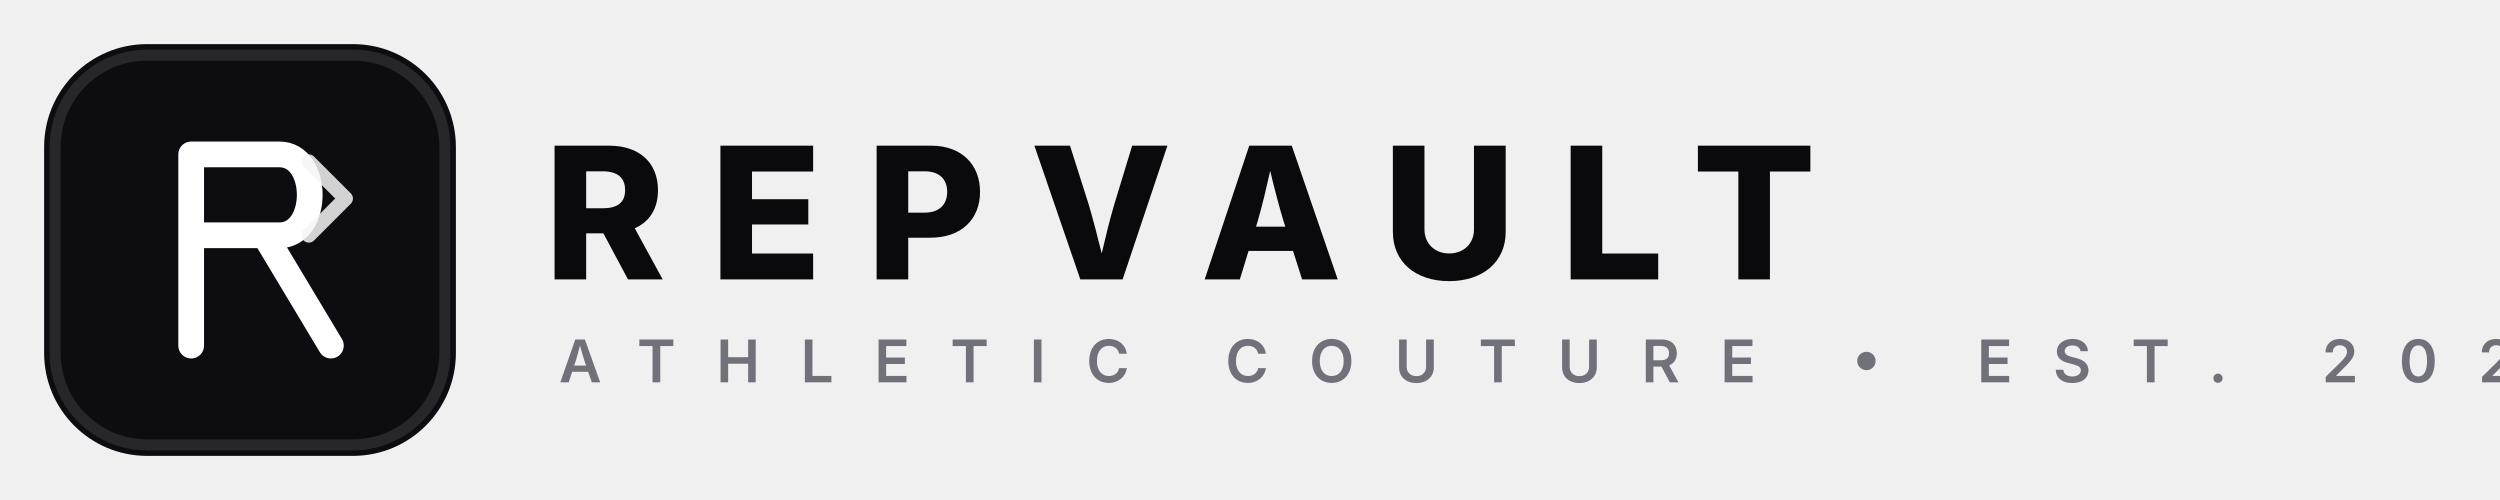
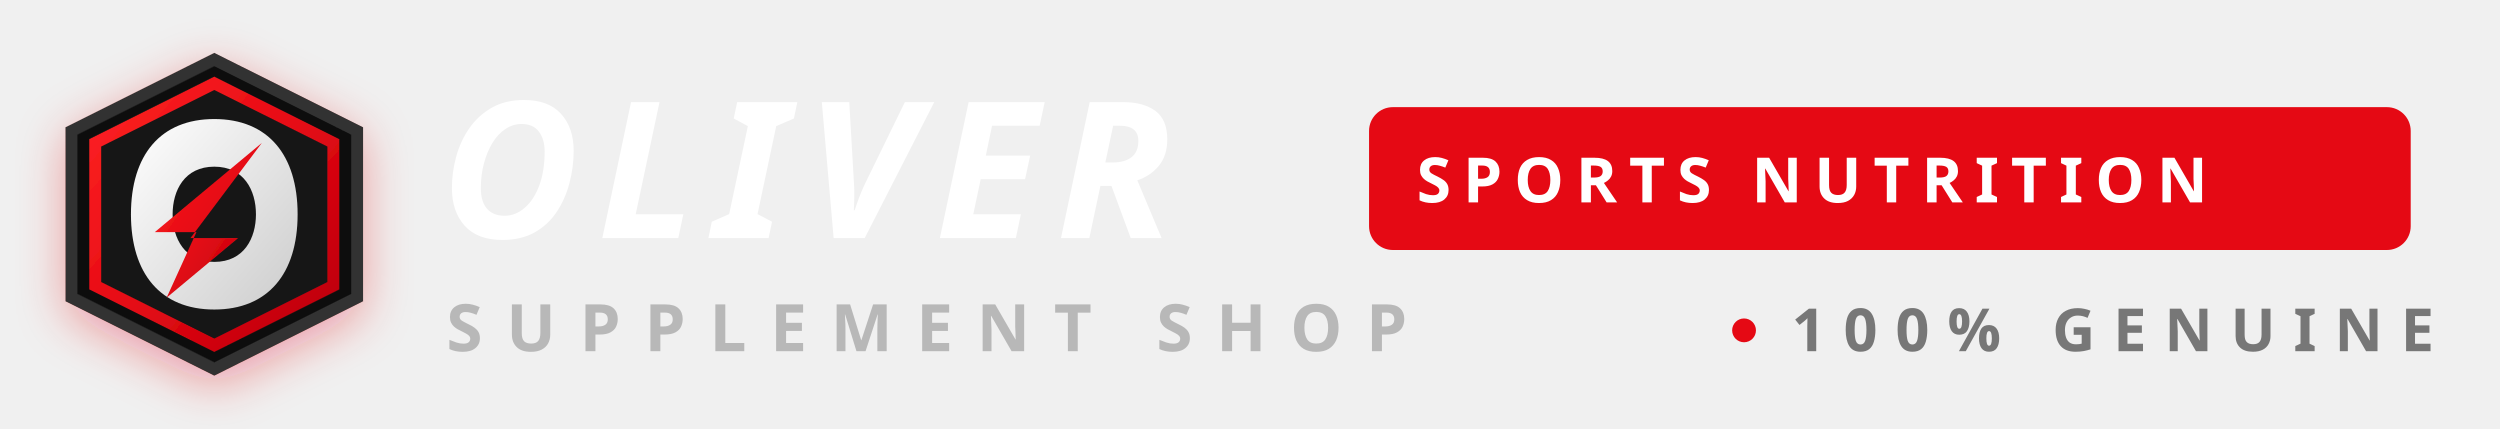
- <svg xmlns="http://www.w3.org/2000/svg" viewBox="0 0 340 68" fill="none">
+ <svg xmlns="http://www.w3.org/2000/svg" viewBox="0 0 420 72" fill="none">
  <defs>
-     <linearGradient id="rv-gold-accent" x1="0" y1="0" x2="1" y2="1">
-       <stop offset="0%" stop-color="#111111" />
-       <stop offset="100%" stop-color="#2a2a2e" />
+     <linearGradient id="oliver-red-grad" x1="0%" y1="0%" x2="100%" y2="100%">
+       <stop offset="0%" stop-color="#FF2424" />
+       <stop offset="50%" stop-color="#E50914" />
+       <stop offset="100%" stop-color="#B8000A" />
    </linearGradient>
+     <linearGradient id="oliver-metal-grad" x1="0%" y1="0%" x2="100%" y2="100%">
+       <stop offset="0%" stop-color="#FFFFFF" />
+       <stop offset="100%" stop-color="#CCCCCC" />
+     </linearGradient>
+     <filter id="oliver-glow" x="-20%" y="-20%" width="140%" height="140%">
+       <feDropShadow dx="0" dy="2" stdDeviation="4" flood-color="#E50914" flood-opacity="0.35" />
+     </filter>
  </defs>
-   <g id="brand-symbol" transform="translate(4, 4)">
-     <rect x="2" y="2" width="56" height="56" rx="14" fill="#0d0d11" />
-     <rect x="3.5" y="3.5" width="53" height="53" rx="12.5" stroke="#27272a" stroke-width="1.5" fill="none" />
-     <path d="M22 17 V43 M22 17 H34 C39.5 17 39.5 28 34 28 H22 M32 28 L41 43" stroke="#ffffff" stroke-width="3.5" stroke-linecap="round" stroke-linejoin="round" />
-     <path d="M38 18 L43 23 L38 28" stroke="#f4f4f5" stroke-width="2" stroke-linecap="round" stroke-linejoin="round" opacity="0.85" />
+   <g id="brand-symbol" transform="translate(6, 6)" filter="url(#oliver-glow)">
+     <path d="M30 4 L54 16 L54 44 L30 56 L6 44 L6 16 Z" fill="#111111" stroke="#303030" stroke-width="2" />
+     <path d="M30 8 L50 18 L50 42 L30 52 L10 42 L10 18 Z" fill="#171717" stroke="url(#oliver-red-grad)" stroke-width="2" />
+     <path d="M30 14 C39 14 44 20 44 30 C44 40 39 46 30 46 C21 46 16 40 16 30 C16 20 21 14 30 14 Z M30 22 C25 22 23 26 23 30 C23 34 25 38 30 38 C35 38 37 34 37 30 C37 26 35 22 30 22 Z" fill="url(#oliver-metal-grad)" />
+     <path d="M38 18 L26 34 H34 L22 44 L27 33 H20 Z" fill="url(#oliver-red-grad)" />
  </g>
-   <g transform="translate(74, 38)">
-     <text font-family="'Space Grotesk', 'Montserrat', -apple-system, sans-serif" font-size="25" font-weight="800" letter-spacing="6" fill="#0a0a0c">REPVAULT</text>
+   <g transform="translate(74, 40)">
+     <text font-family="'Montserrat', 'Impact', sans-serif" font-size="32" font-weight="900" font-style="italic" letter-spacing="3" fill="#FFFFFF">OLIVER</text>
  </g>
-   <g transform="translate(76, 52)">
-     <text font-family="'Space Grotesk', 'Montserrat', -apple-system, sans-serif" font-size="8" font-weight="600" letter-spacing="5.5" fill="#71717a">ATHLETIC COUTURE • EST. 2026</text>
+   <g transform="translate(230, 18)">
+     <rect x="0" y="0" width="175" height="24" rx="4" fill="#E50914" />
+     <text font-family="'Montserrat', sans-serif" font-size="10.5" font-weight="800" letter-spacing="2" fill="#FFFFFF" x="8" y="16">SPORTS NUTRITION</text>
+   </g>
+   <g transform="translate(75, 59)">
+     <text font-family="'Montserrat', sans-serif" font-size="11" font-weight="700" letter-spacing="4" fill="#B8B8B8">SUPPLEMENT SHOP</text>
+     <circle cx="218" cy="-3.5" r="2" fill="#E50914" />
+     <text font-family="'Montserrat', sans-serif" font-size="10" font-weight="600" letter-spacing="3" fill="#777777" x="226" y="0">100% GENUINE</text>
  </g>
</svg>
